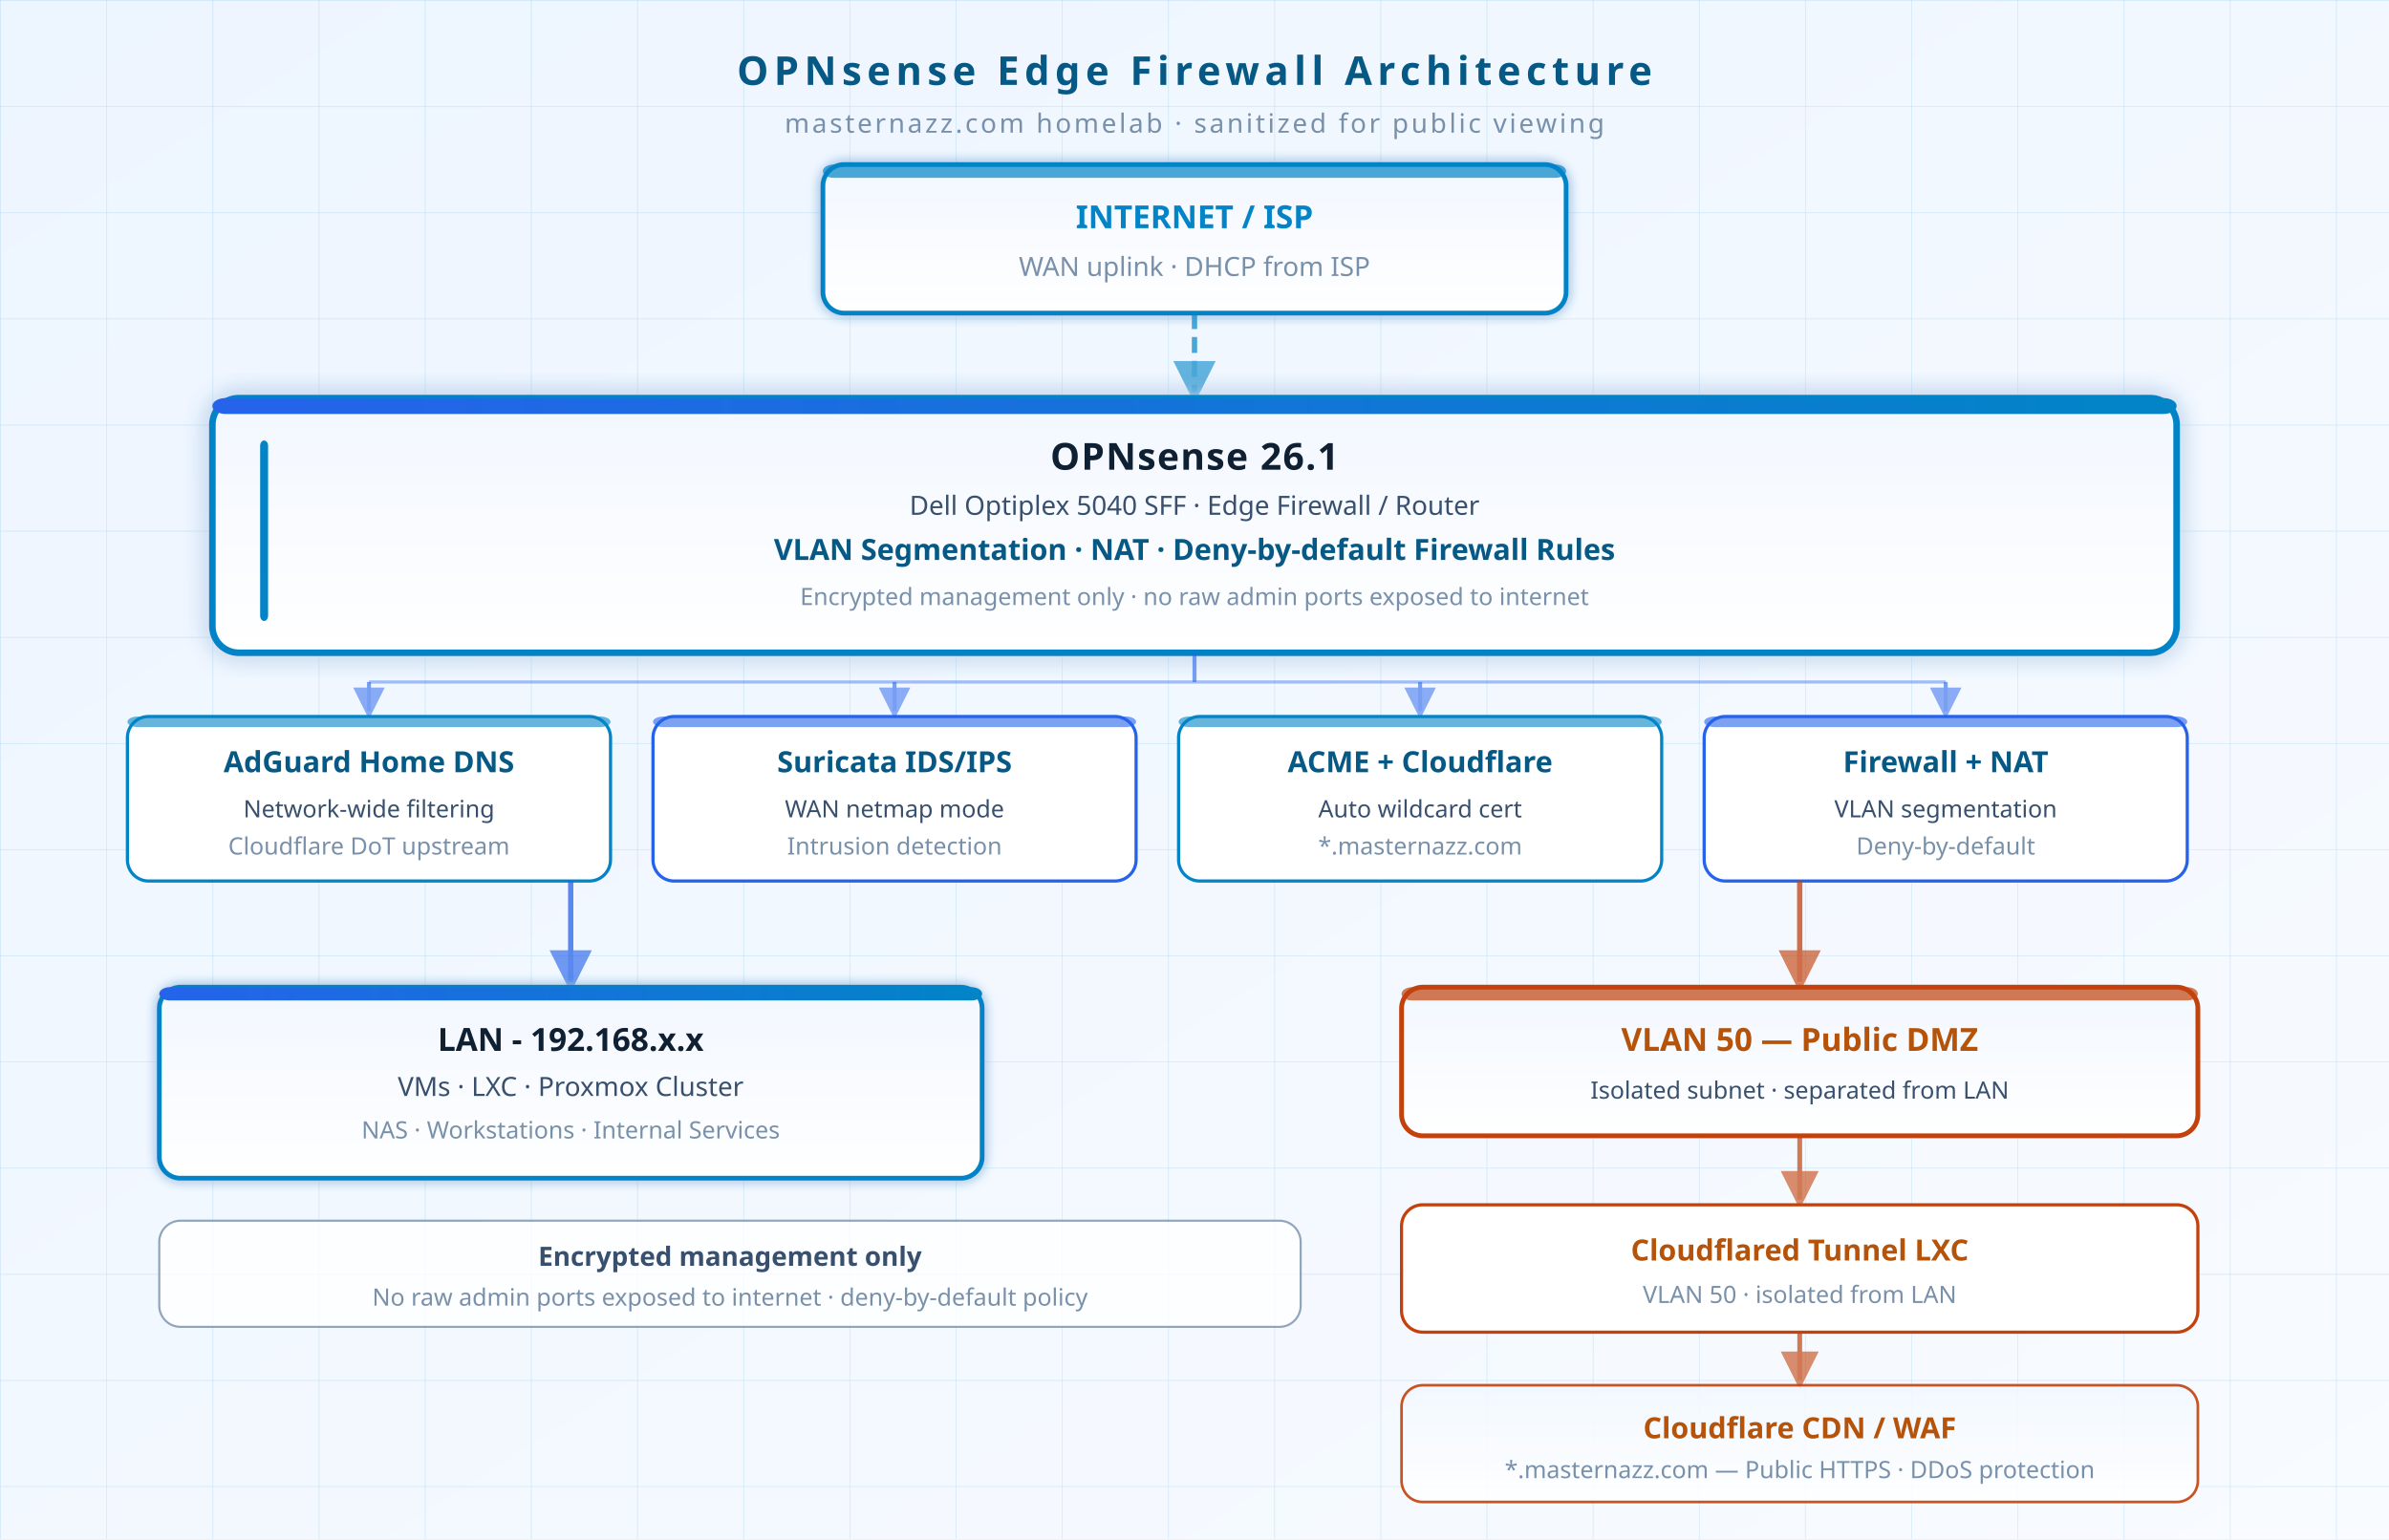
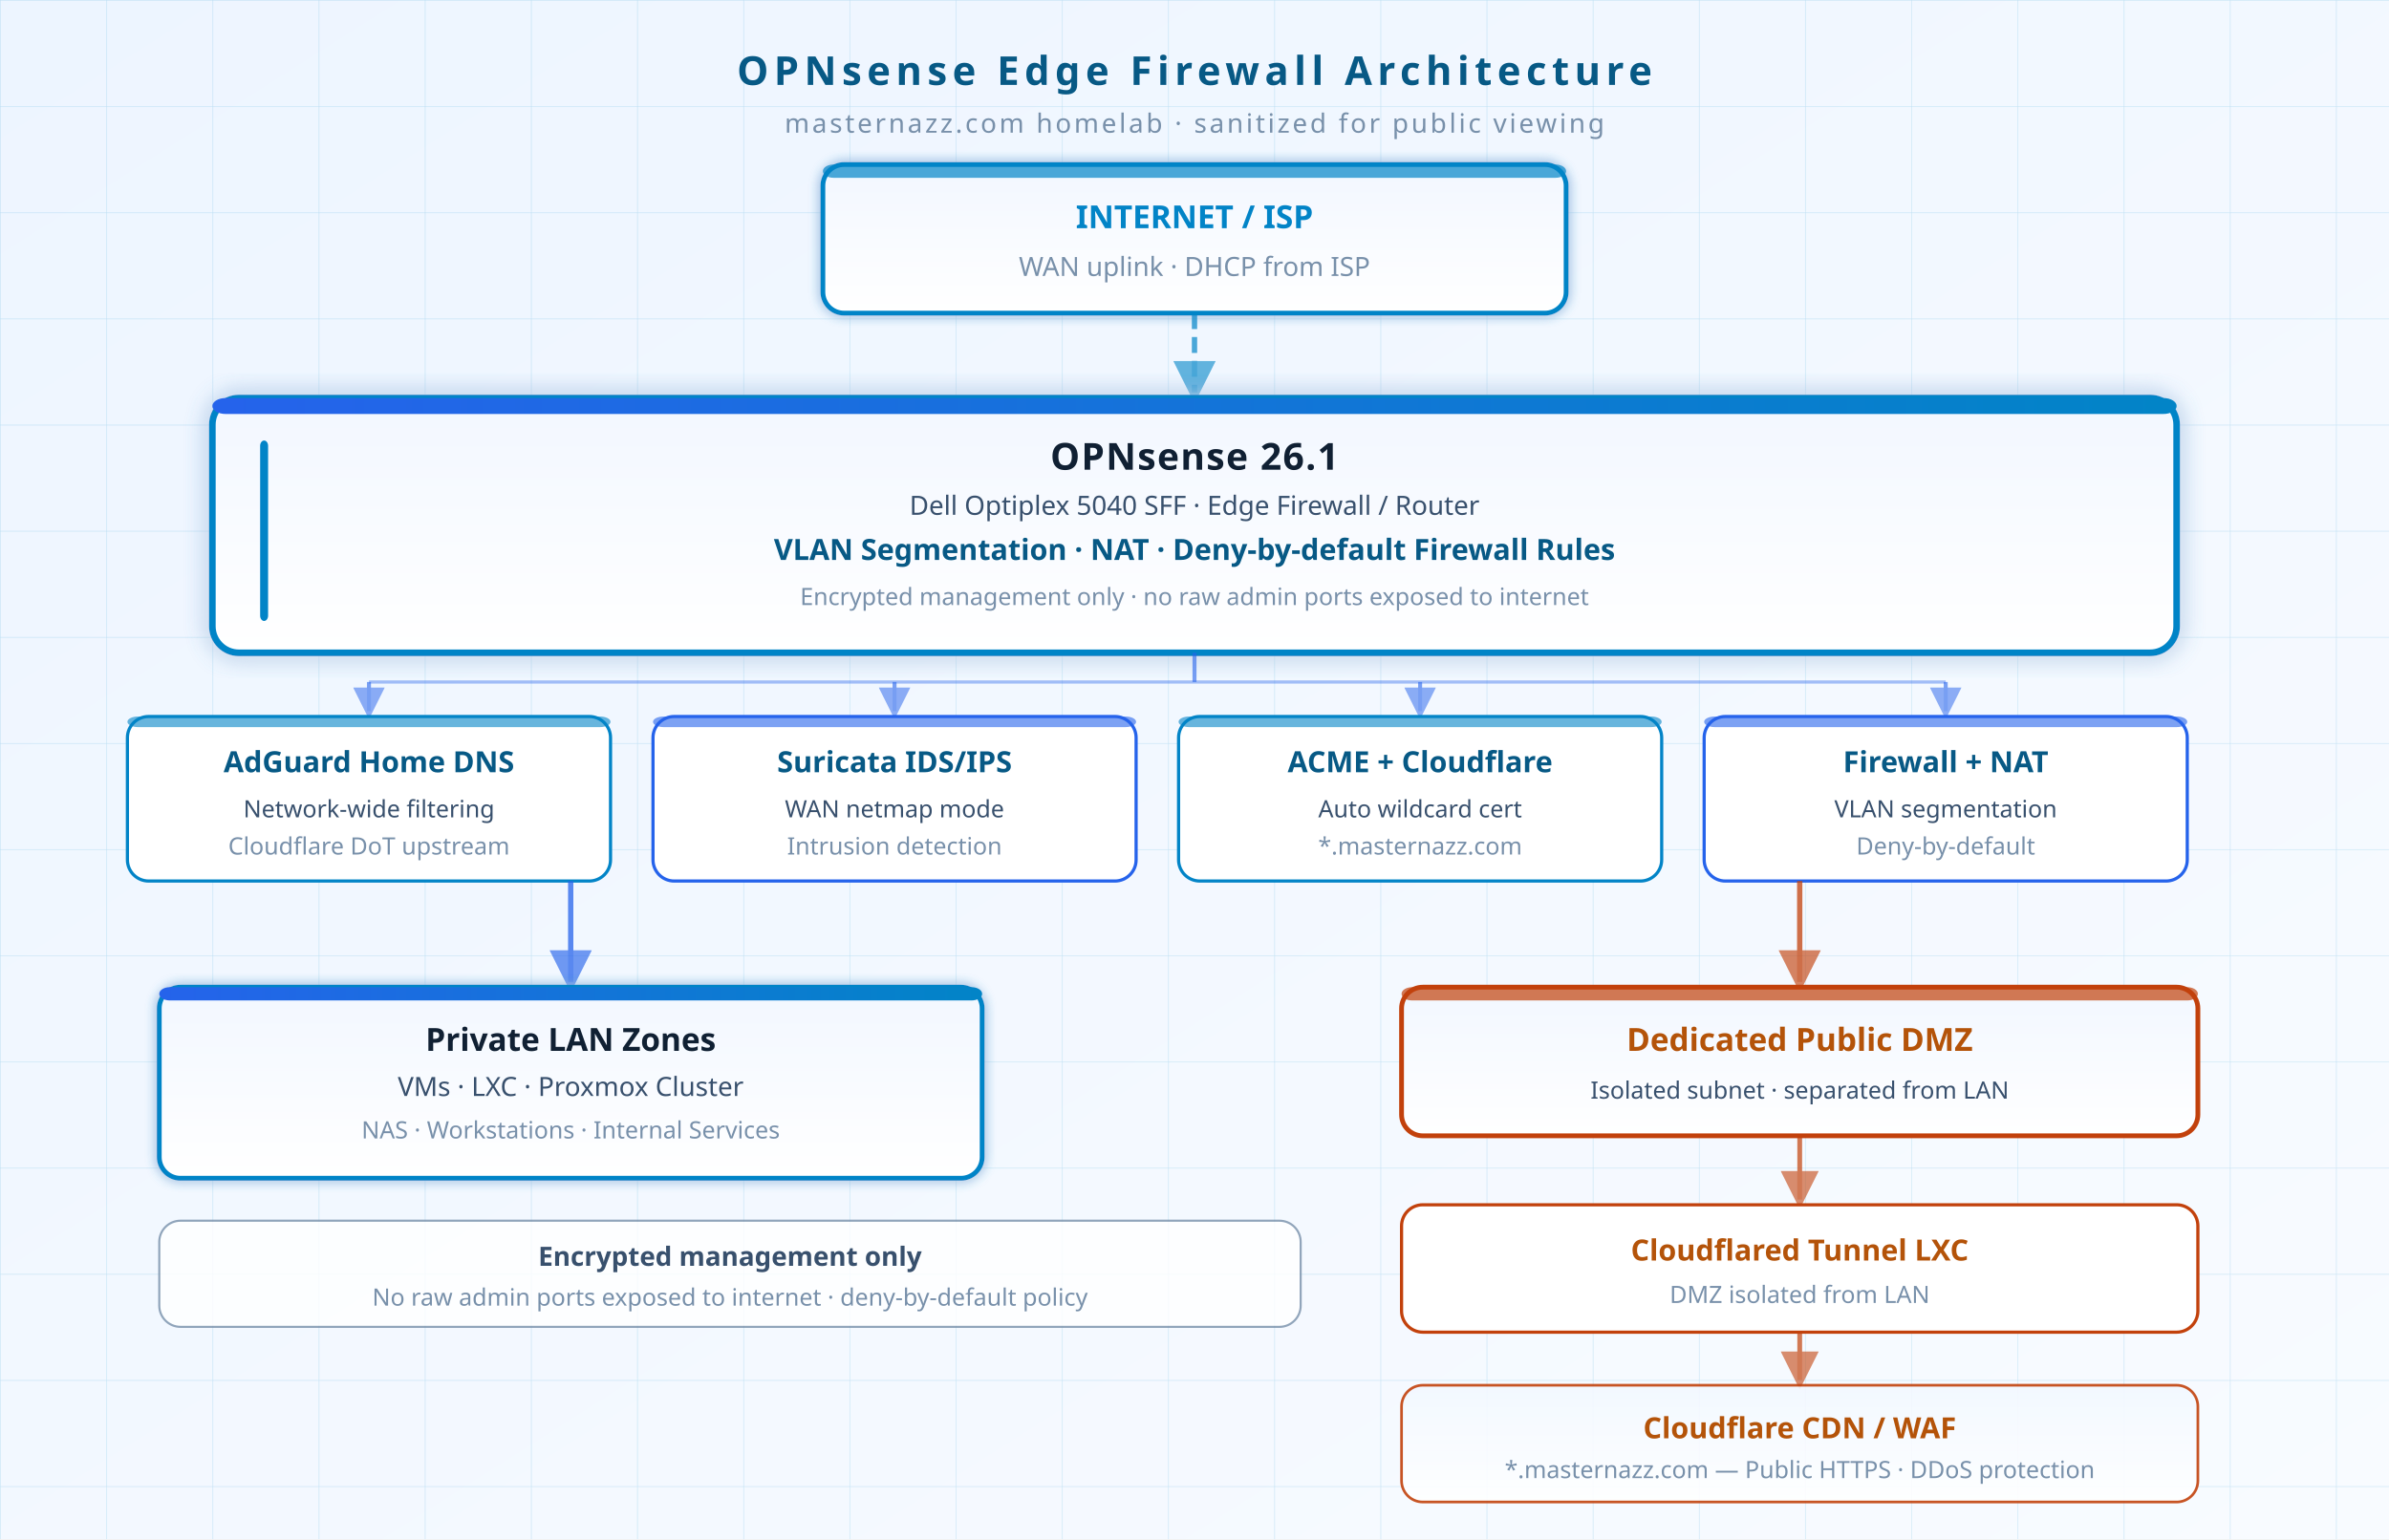
<svg xmlns="http://www.w3.org/2000/svg" data-diagram-theme="light" width="900" height="580" viewBox="0 0 900 580" font-family="'Segoe UI', system-ui, sans-serif">
  <defs>
    <linearGradient id="bg" x1="0" y1="0" x2="1" y2="1" gradientUnits="objectBoundingBox">
      <stop offset="0%" stop-color="#edf5ff" />
      <stop offset="100%" stop-color="#f8fbff" />
    </linearGradient>
    <linearGradient id="card" x1="0" y1="0" x2="0" y2="1" gradientUnits="objectBoundingBox">
      <stop offset="0%" stop-color="#f2f7ff" />
      <stop offset="100%" stop-color="#ffffff" />
    </linearGradient>
    <linearGradient id="purpleBar" x1="0" y1="0" x2="1" y2="0" gradientUnits="objectBoundingBox">
      <stop offset="0%" stop-color="#2563eb" />
      <stop offset="100%" stop-color="#0284c7" />
    </linearGradient>
    <pattern id="grid" width="40" height="40" patternUnits="userSpaceOnUse">
      <path d="M 40 0 L 0 0 0 40" fill="none" stroke="#0284c7" stroke-width="0.4" opacity="0.2" />
    </pattern>
    <filter id="glow">
      <feGaussianBlur in="SourceGraphic" stdDeviation="4" result="b" />
      <feMerge>
        <feMergeNode in="b" />
        <feMergeNode in="SourceGraphic" />
      </feMerge>
    </filter>
    <filter id="glowSoft">
      <feGaussianBlur in="SourceGraphic" stdDeviation="2" result="b" />
      <feMerge>
        <feMergeNode in="b" />
        <feMergeNode in="SourceGraphic" />
      </feMerge>
    </filter>
    <marker id="arr" markerWidth="8" markerHeight="8" refX="6" refY="4" orient="auto">
      <path d="M0,0 L0,8 L8,4 z" fill="#2563eb" opacity="0.85" />
    </marker>
    <marker id="arrOrange" markerWidth="8" markerHeight="8" refX="6" refY="4" orient="auto">
      <path d="M0,0 L0,8 L8,4 z" fill="#c2410c" opacity="0.85" />
    </marker>
    <marker id="arrCyan" markerWidth="8" markerHeight="8" refX="6" refY="4" orient="auto">
      <path d="M0,0 L0,8 L8,4 z" fill="#0284c7" opacity="0.85" />
    </marker>
  </defs>
  <rect width="900" height="580" fill="url(#bg)" />
  <rect width="900" height="580" fill="url(#grid)" />
  <text x="450" y="32" text-anchor="middle" fill="#075985" font-size="15" font-weight="700" letter-spacing="2">OPNsense Edge Firewall Architecture</text>
  <text x="450" y="50" text-anchor="middle" fill="#7890aa" font-size="10" letter-spacing="1">masternazz.com homelab · sanitized for public viewing</text>
  <rect x="310" y="62" width="280" height="56" rx="8" fill="url(#card)" stroke="#0284c7" stroke-width="1.8" filter="url(#glowSoft)" />
  <rect x="310" y="62" width="280" height="5" rx="4" fill="#0284c7" opacity="0.7" />
  <text x="450" y="86" text-anchor="middle" fill="#0284c7" font-size="12" font-weight="700">INTERNET / ISP</text>
  <text x="450" y="104" text-anchor="middle" fill="#7890aa" font-size="10">WAN uplink · DHCP from ISP</text>
  <line x1="450" y1="118" x2="450" y2="148" stroke="#0284c7" stroke-width="2" stroke-dasharray="6,3" opacity="0.7" marker-end="url(#arrCyan)" />
  <rect x="80" y="150" width="740" height="96" rx="10" fill="url(#card)" stroke="#0284c7" stroke-width="2.5" filter="url(#glow)" />
  <rect x="80" y="150" width="740" height="6" rx="5" fill="url(#purpleBar)" />
  <rect x="98" y="166" width="3" height="68" rx="2" fill="#0284c7" />
  <text x="450" y="177" text-anchor="middle" fill="#102033" font-size="14" font-weight="700" letter-spacing="0.5">OPNsense 26.1</text>
  <text x="450" y="194" text-anchor="middle" fill="#38506d" font-size="10">Dell Optiplex 5040 SFF · Edge Firewall / Router</text>
  <text x="450" y="211" text-anchor="middle" fill="#075985" font-size="11" font-weight="600">VLAN Segmentation · NAT · Deny-by-default Firewall Rules</text>
  <text x="450" y="228" text-anchor="middle" fill="#7890aa" font-size="9">Encrypted management only · no raw admin ports exposed to internet</text>
  <line x1="450" y1="246" x2="450" y2="257" stroke="#2563eb" stroke-width="1.5" opacity="0.6" />
  <line x1="139" y1="257" x2="733" y2="257" stroke="#2563eb" stroke-width="1.2" opacity="0.4" />
  <line x1="139" y1="257" x2="139" y2="268" stroke="#2563eb" stroke-width="1.5" opacity="0.6" marker-end="url(#arr)" />
  <line x1="337" y1="257" x2="337" y2="268" stroke="#2563eb" stroke-width="1.5" opacity="0.6" marker-end="url(#arr)" />
  <line x1="535" y1="257" x2="535" y2="268" stroke="#2563eb" stroke-width="1.5" opacity="0.6" marker-end="url(#arr)" />
  <line x1="733" y1="257" x2="733" y2="268" stroke="#2563eb" stroke-width="1.5" opacity="0.6" marker-end="url(#arr)" />
  <rect x="48" y="270" width="182" height="62" rx="8" fill="#ffffff" stroke="#0284c7" stroke-width="1.2" />
  <rect x="48" y="270" width="182" height="4" rx="4" fill="#0284c7" opacity="0.6" />
  <text x="139" y="291" text-anchor="middle" fill="#075985" font-size="11" font-weight="700">AdGuard Home DNS</text>
  <text x="139" y="308" text-anchor="middle" fill="#38506d" font-size="9">Network-wide filtering</text>
  <text x="139" y="322" text-anchor="middle" fill="#7890aa" font-size="9">Cloudflare DoT upstream</text>
  <rect x="246" y="270" width="182" height="62" rx="8" fill="#ffffff" stroke="#2563eb" stroke-width="1.2" />
  <rect x="246" y="270" width="182" height="4" rx="4" fill="#2563eb" opacity="0.6" />
  <text x="337" y="291" text-anchor="middle" fill="#075985" font-size="11" font-weight="700">Suricata IDS/IPS</text>
  <text x="337" y="308" text-anchor="middle" fill="#38506d" font-size="9">WAN netmap mode</text>
  <text x="337" y="322" text-anchor="middle" fill="#7890aa" font-size="9">Intrusion detection</text>
  <rect x="444" y="270" width="182" height="62" rx="8" fill="#ffffff" stroke="#0284c7" stroke-width="1.2" />
  <rect x="444" y="270" width="182" height="4" rx="4" fill="#0284c7" opacity="0.6" />
  <text x="535" y="291" text-anchor="middle" fill="#075985" font-size="11" font-weight="700">ACME + Cloudflare</text>
  <text x="535" y="308" text-anchor="middle" fill="#38506d" font-size="9">Auto wildcard cert</text>
  <text x="535" y="322" text-anchor="middle" fill="#7890aa" font-size="9">*.masternazz.com</text>
  <rect x="642" y="270" width="182" height="62" rx="8" fill="#ffffff" stroke="#2563eb" stroke-width="1.2" />
  <rect x="642" y="270" width="182" height="4" rx="4" fill="#2563eb" opacity="0.6" />
  <text x="733" y="291" text-anchor="middle" fill="#075985" font-size="11" font-weight="700">Firewall + NAT</text>
  <text x="733" y="308" text-anchor="middle" fill="#38506d" font-size="9">VLAN segmentation</text>
  <text x="733" y="322" text-anchor="middle" fill="#7890aa" font-size="9">Deny-by-default</text>
  <line x1="215" y1="332" x2="215" y2="370" stroke="#2563eb" stroke-width="2" opacity="0.75" marker-end="url(#arr)" />
  <line x1="678" y1="332" x2="678" y2="370" stroke="#c2410c" stroke-width="2" opacity="0.75" marker-end="url(#arrOrange)" />
  <rect x="60" y="372" width="310" height="72" rx="8" fill="url(#card)" stroke="#0284c7" stroke-width="1.8" filter="url(#glowSoft)" />
  <rect x="60" y="372" width="310" height="5" rx="4" fill="url(#purpleBar)" />
-   <text x="215" y="396" text-anchor="middle" fill="#102033" font-size="12" font-weight="700">LAN - 192.168.x.x</text>
+   <text x="215" y="396" text-anchor="middle" fill="#102033" font-size="12" font-weight="700">Private LAN Zones</text>
  <text x="215" y="413" text-anchor="middle" fill="#38506d" font-size="10">VMs · LXC · Proxmox Cluster</text>
  <text x="215" y="429" text-anchor="middle" fill="#7890aa" font-size="9">NAS · Workstations · Internal Services</text>
  <rect x="528" y="372" width="300" height="56" rx="8" fill="url(#card)" stroke="#c2410c" stroke-width="1.8" />
  <rect x="528" y="372" width="300" height="5" rx="4" fill="#c2410c" opacity="0.7" />
-   <text x="678" y="396" text-anchor="middle" fill="#b45309" font-size="12" font-weight="700">VLAN 50 — Public DMZ</text>
+   <text x="678" y="396" text-anchor="middle" fill="#b45309" font-size="12" font-weight="700">Dedicated Public DMZ</text>
  <text x="678" y="414" text-anchor="middle" fill="#38506d" font-size="9">Isolated subnet · separated from LAN</text>
  <line x1="678" y1="428" x2="678" y2="452" stroke="#c2410c" stroke-width="1.8" opacity="0.7" marker-end="url(#arrOrange)" />
  <rect x="528" y="454" width="300" height="48" rx="8" fill="#ffffff" stroke="#c2410c" stroke-width="1.2" />
  <text x="678" y="475" text-anchor="middle" fill="#b45309" font-size="11" font-weight="600">Cloudflared Tunnel LXC</text>
-   <text x="678" y="491" text-anchor="middle" fill="#7890aa" font-size="9">VLAN 50 · isolated from LAN</text>
+   <text x="678" y="491" text-anchor="middle" fill="#7890aa" font-size="9">DMZ isolated from LAN</text>
  <line x1="678" y1="502" x2="678" y2="520" stroke="#c2410c" stroke-width="1.8" opacity="0.7" marker-end="url(#arrOrange)" />
  <rect x="528" y="522" width="300" height="44" rx="8" fill="url(#card)" stroke="#c2410c" stroke-width="1" opacity="0.9" />
  <text x="678" y="542" text-anchor="middle" fill="#b45309" font-size="11" font-weight="600">Cloudflare CDN / WAF</text>
  <text x="678" y="557" text-anchor="middle" fill="#7890aa" font-size="9">*.masternazz.com — Public HTTPS · DDoS protection</text>
  <rect x="60" y="460" width="430" height="40" rx="8" fill="#ffffff" stroke="#7890aa" stroke-width="0.8" opacity="0.8" />
  <text x="275" y="477" text-anchor="middle" fill="#38506d" font-size="10" font-weight="600">Encrypted management only</text>
  <text x="275" y="492" text-anchor="middle" fill="#7890aa" font-size="9">No raw admin ports exposed to internet · deny-by-default policy</text>
</svg>
